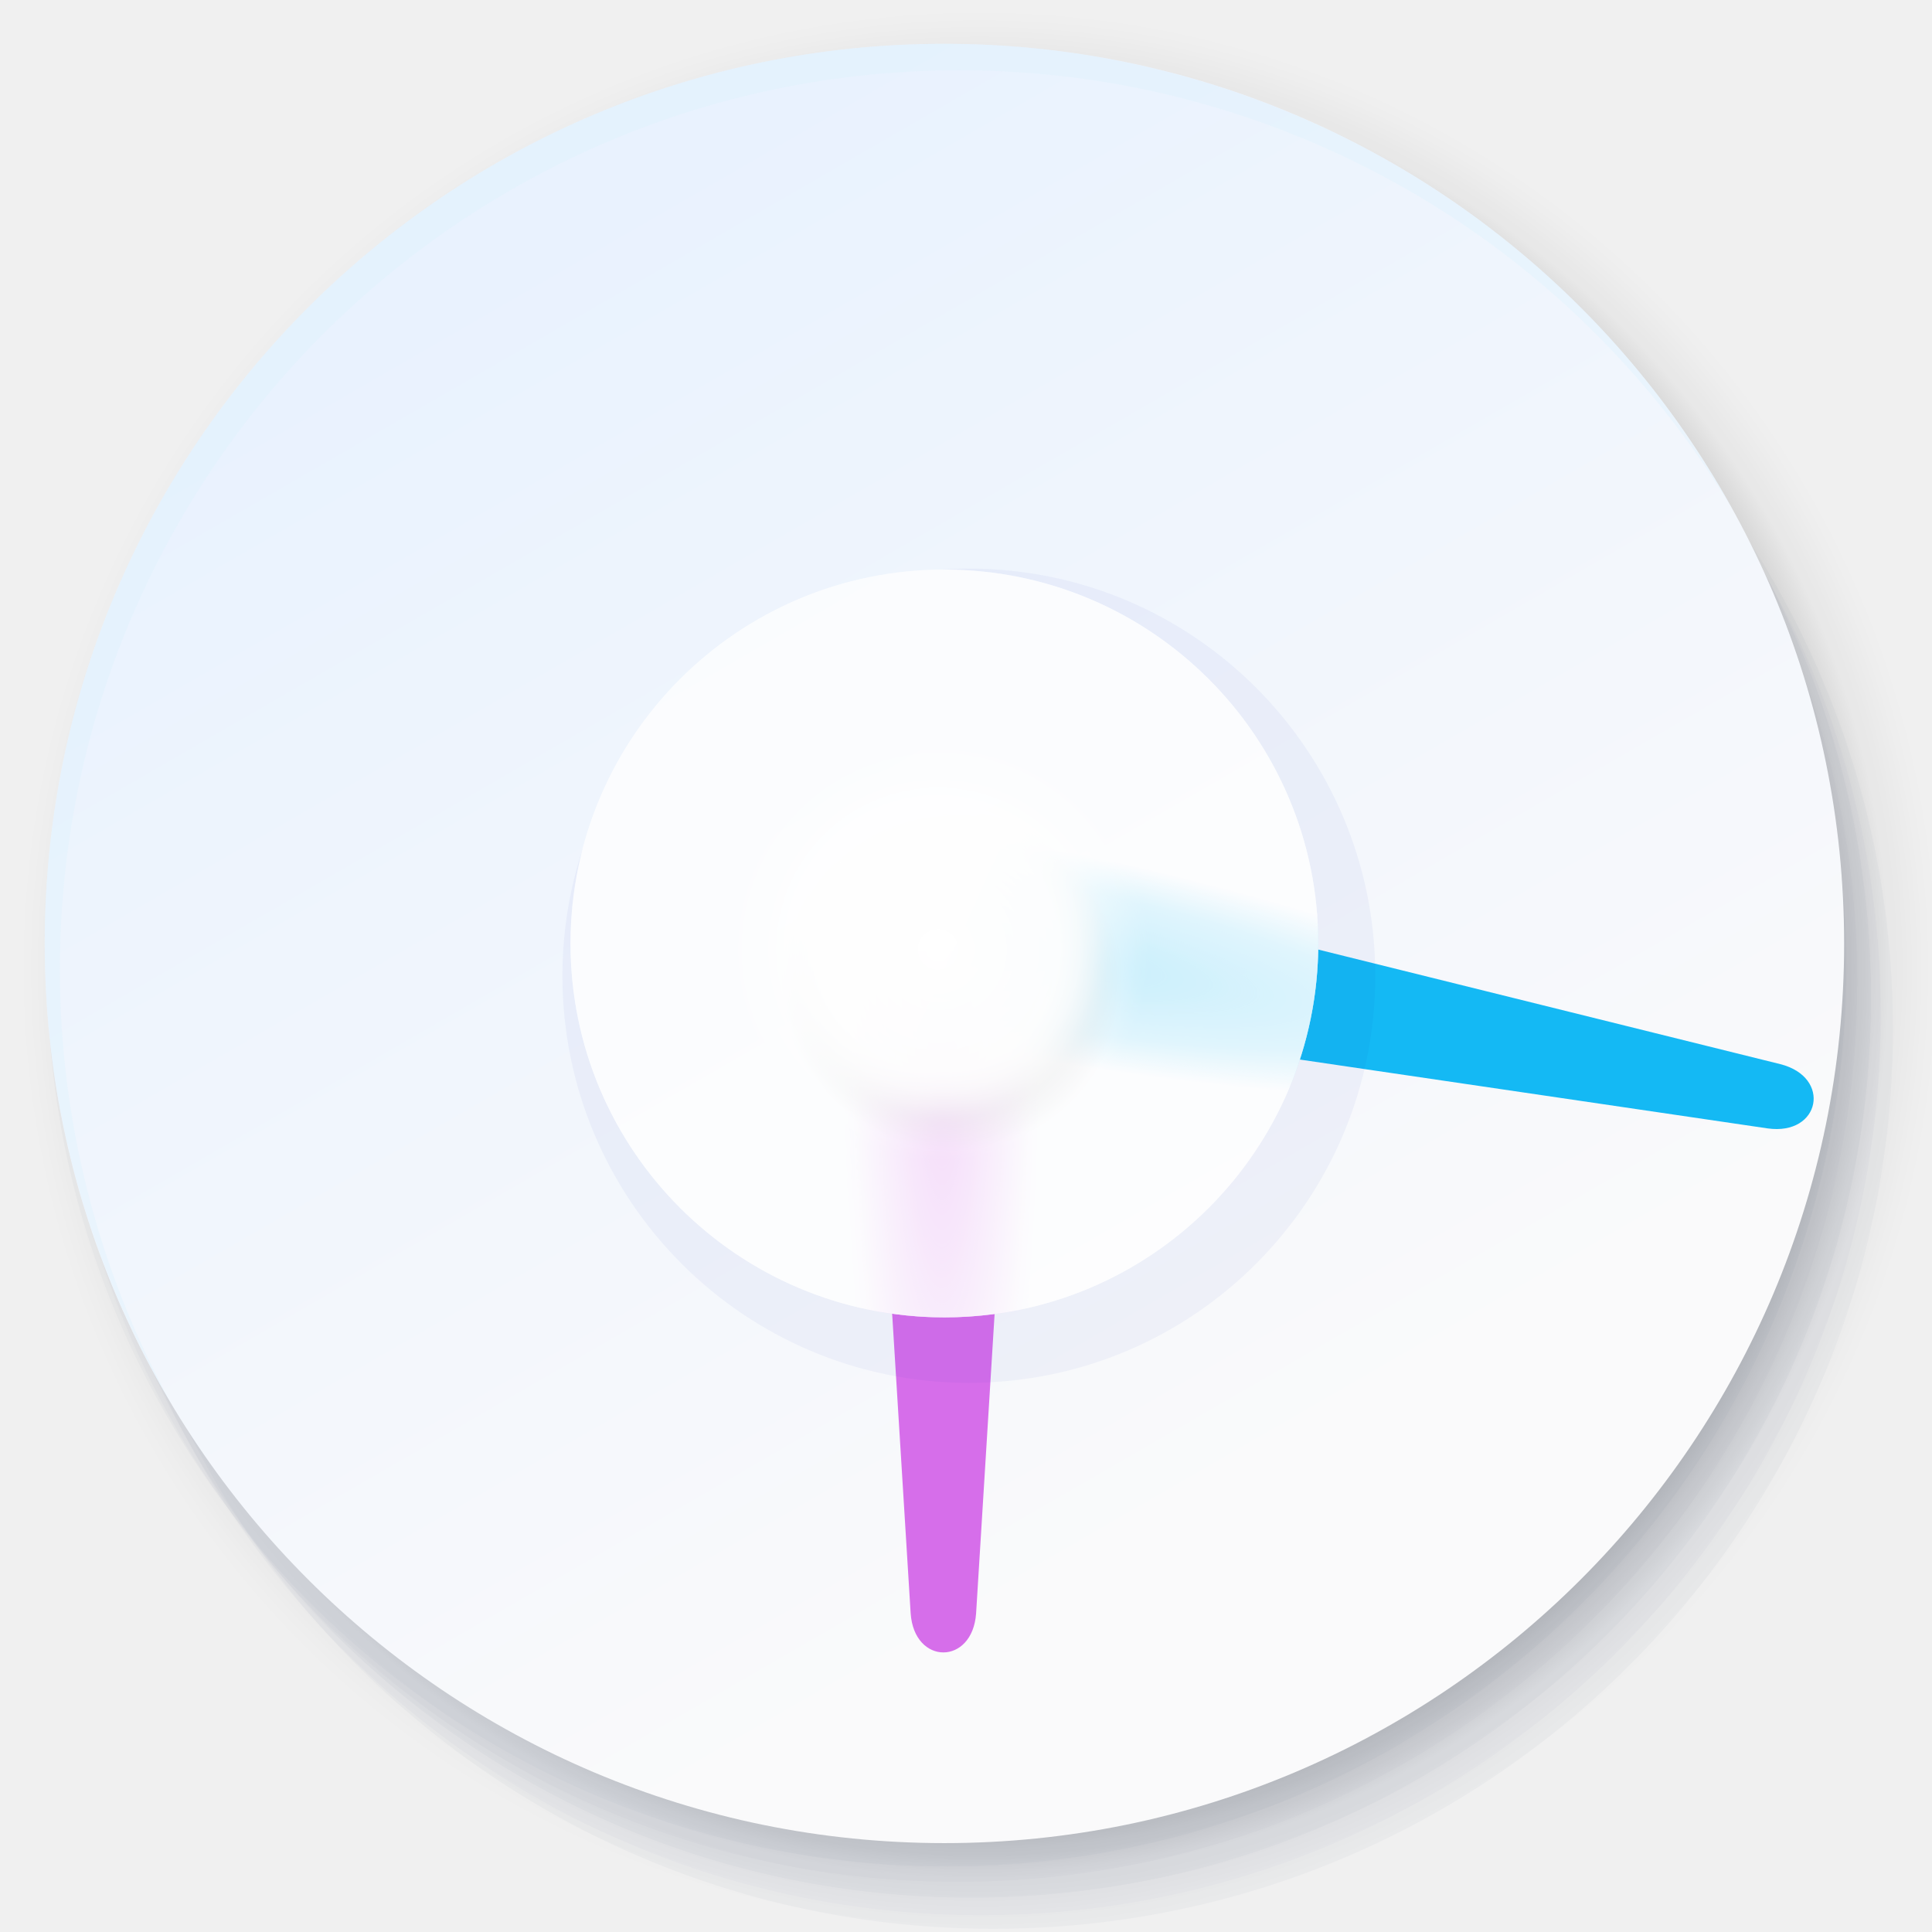
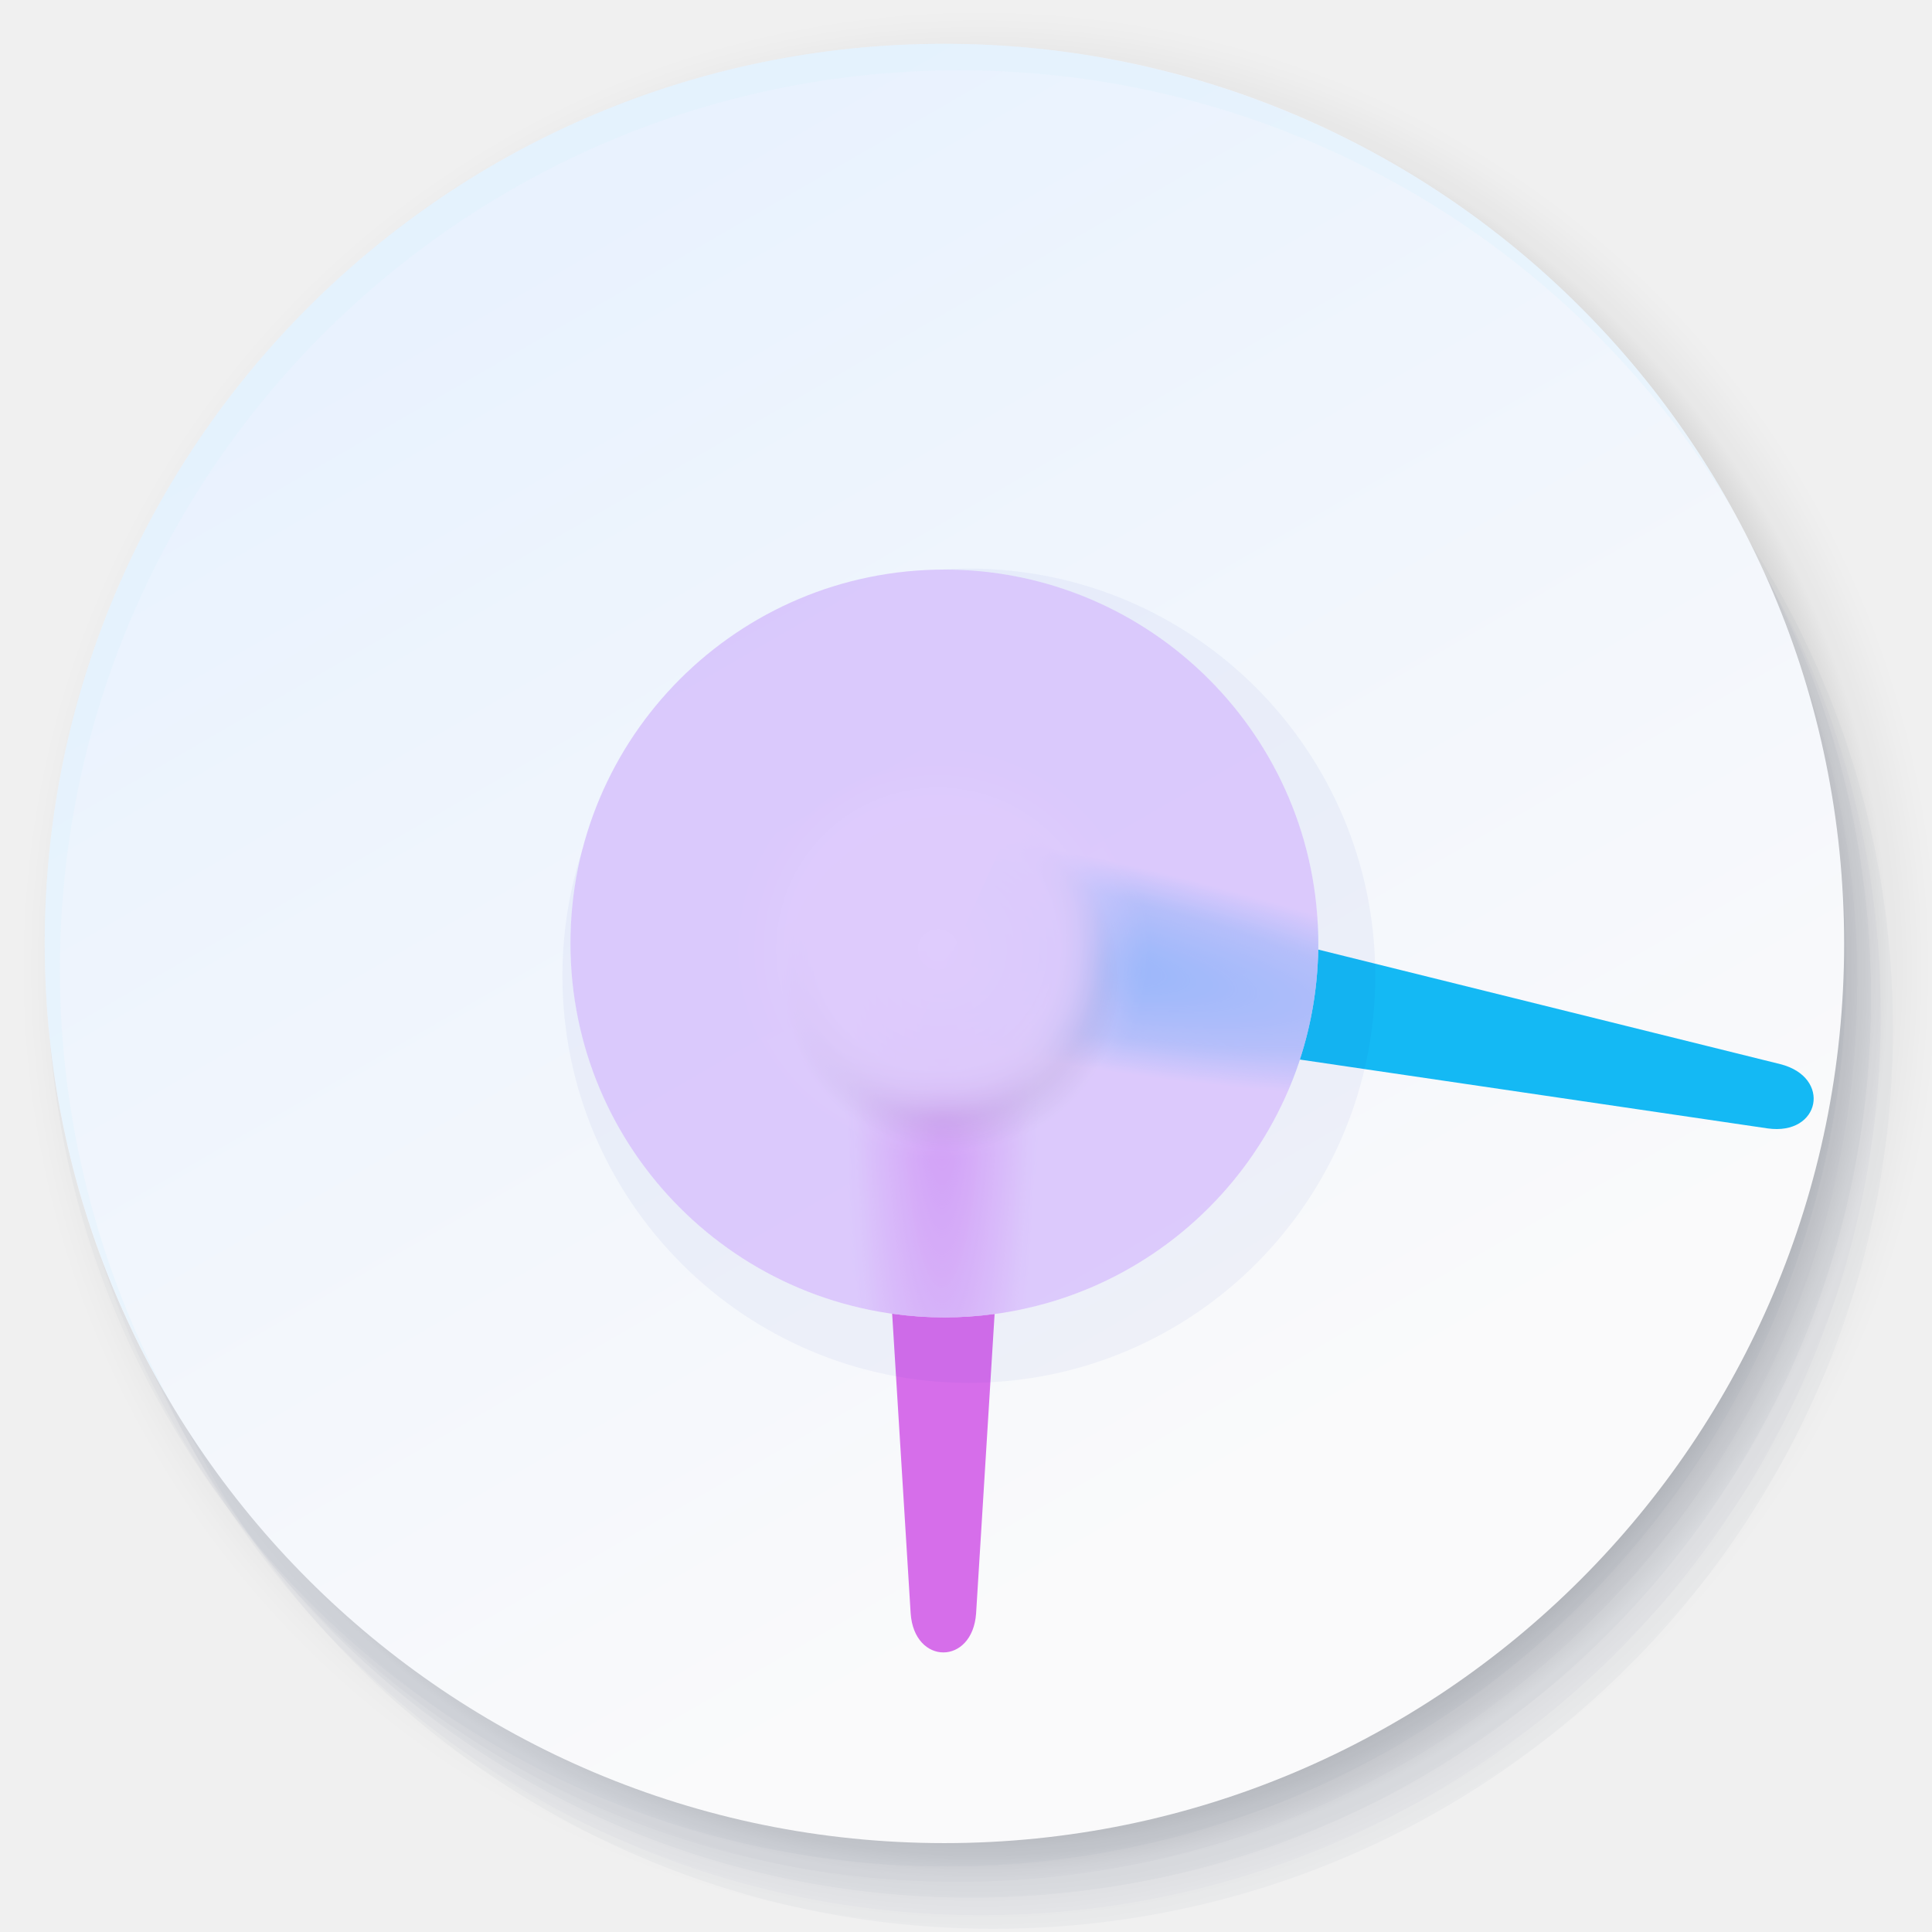
<svg xmlns="http://www.w3.org/2000/svg" xmlns:xlink="http://www.w3.org/1999/xlink" width="64" height="64" viewBox="0 0 16.933 16.933" version="1.1" id="svg951">
  <defs id="defs945">
    <linearGradient id="linearGradient1125">
      <stop style="stop-color:#000000;stop-opacity:1;" offset="0" id="stop1121" />
      <stop style="stop-color:#000000;stop-opacity:0.98;" offset="0.461" id="stop1133" />
      <stop style="stop-color:#000000;stop-opacity:0.894;" offset="0.529" id="stop1135" />
      <stop style="stop-color:#000000;stop-opacity:0.859;" offset="0.565" id="stop1137" />
      <stop style="stop-color:#000000;stop-opacity:0.808;" offset="0.621" id="stop1139" />
      <stop style="stop-color:#000000;stop-opacity:0.745;" offset="0.665" id="stop1141" />
      <stop style="stop-color:#000000;stop-opacity:0.722;" offset="0.687" id="stop1175" />
      <stop style="stop-color:#000000;stop-opacity:0.616;" offset="0.751" id="stop1187" />
      <stop style="stop-color:#000000;stop-opacity:0.525;" offset="0.791" id="stop1181" />
      <stop style="stop-color:#000000;stop-opacity:0.373;" offset="0.837" id="stop1173" />
      <stop style="stop-color:#000000;stop-opacity:0.169;" offset="0.905" id="stop1169" />
      <stop style="stop-color:#000000;stop-opacity:0.012;" offset="0.96" id="stop1131" />
      <stop style="stop-color:#000000;stop-opacity:0.004;" offset="0.981" id="stop1129" />
      <stop style="stop-color:#000000;stop-opacity:0;" offset="1" id="stop1123" />
    </linearGradient>
    <linearGradient id="linearGradient1003">
      <stop style="stop-color:#ffffff;stop-opacity:1;" offset="0" id="stop999" />
      <stop style="stop-color:#ffffff;stop-opacity:0.941;" offset="0.576" id="stop1007" />
      <stop style="stop-color:#ffffff;stop-opacity:0.882;" offset="0.631" id="stop1009" />
      <stop style="stop-color:#ffffff;stop-opacity:0.824;" offset="0.67" id="stop1037" />
      <stop style="stop-color:#ffffff;stop-opacity:0.631;" offset="0.735" id="stop1039" />
      <stop style="stop-color:#ffffff;stop-opacity:0.463;" offset="0.775" id="stop1043" />
      <stop style="stop-color:#ffffff;stop-opacity:0.349;" offset="0.806" id="stop1047" />
      <stop style="stop-color:#ffffff;stop-opacity:0.275;" offset="0.836" id="stop1051" />
      <stop style="stop-color:#ffffff;stop-opacity:0.216;" offset="0.868" id="stop1055" />
      <stop style="stop-color:#ffffff;stop-opacity:0.098;" offset="0.931" id="stop1057" />
      <stop style="stop-color:#ffffff;stop-opacity:0.075;" offset="0.944" id="stop1021" />
      <stop style="stop-color:#ffffff;stop-opacity:0.035;" offset="0.97" id="stop1019" />
      <stop style="stop-color:#ffffff;stop-opacity:0.02;" offset="0.985" id="stop1017" />
      <stop style="stop-color:#ffffff;stop-opacity:0;" offset="1" id="stop1001" />
    </linearGradient>
    <linearGradient id="linearGradient951">
      <stop style="stop-color:#14b9f4;stop-opacity:1;" offset="0" id="stop947" />
      <stop style="stop-color:#14b9f4;stop-opacity:0.494;" offset="0.227" id="stop964" />
      <stop style="stop-color:#14b9f4;stop-opacity:0" offset="0.333" id="stop962" />
      <stop style="stop-color:#14b9f4;stop-opacity:0;" offset="1" id="stop949" />
    </linearGradient>
    <linearGradient id="linearGradient933">
      <stop style="stop-color:#d66eea;stop-opacity:1;" offset="0" id="stop929" />
      <stop style="stop-color:#d66eea;stop-opacity:0.047;" offset="0.544" id="stop943" />
      <stop style="stop-color:#d66eea;stop-opacity:0.035;" offset="0.568" id="stop941" />
      <stop style="stop-color:#d66eea;stop-opacity:0" offset="0.6" id="stop939" />
      <stop style="stop-color:#d66eea;stop-opacity:0;" offset="1" id="stop931" />
    </linearGradient>
    <linearGradient id="linearGradient886">
      <stop style="stop-color:#000000;stop-opacity:1;" offset="0" id="stop882" />
      <stop style="stop-color:#000000;stop-opacity:0.937;" offset="0.795" id="stop891" />
      <stop style="stop-color:#000000;stop-opacity:0.89;" offset="0.811" id="stop909" />
      <stop style="stop-color:#000000;stop-opacity:0.82;" offset="0.829" id="stop911" />
      <stop style="stop-color:#000000;stop-opacity:0.776;" offset="0.846" id="stop913" />
      <stop style="stop-color:#000000;stop-opacity:0.671;" offset="0.87" id="stop918" />
      <stop style="stop-color:#000000;stop-opacity:0.129;" offset="0.936" id="stop907" />
      <stop style="stop-color:#000000;stop-opacity:0.106;" offset="0.945" id="stop905" />
      <stop style="stop-color:#000000;stop-opacity:0.075;" offset="0.956" id="stop903" />
      <stop style="stop-color:#000000;stop-opacity:0.043;" offset="0.967" id="stop897" />
      <stop style="stop-color:#000000;stop-opacity:0.02;" offset="0.977" id="stop895" />
      <stop style="stop-color:#000000;stop-opacity:0" offset="0.987" id="stop893" />
      <stop style="stop-color:#000000;stop-opacity:0;" offset="1" id="stop884" />
    </linearGradient>
    <linearGradient id="linearGradient887">
      <stop style="stop-color:#fafafb;stop-opacity:1" offset="0" id="stop883" />
      <stop style="stop-color:#e9f2fe;stop-opacity:1" offset="1" id="stop885" />
    </linearGradient>
    <linearGradient xlink:href="#linearGradient887" id="linearGradient889" x1="-45.29" y1="47.878" x2="-69.194" y2="6.476" gradientUnits="userSpaceOnUse" gradientTransform="matrix(0.2645833,0,0,0.2645833,21.69147,1.121079)" />
    <radialGradient xlink:href="#linearGradient886" id="radialGradient888" cx="8.556" cy="8.977" fx="8.556" fy="8.977" r="8.517" gradientUnits="userSpaceOnUse" gradientTransform="matrix(3.779528,0,0,3.779528,0.1128497,-1.834591)" />
    <radialGradient xlink:href="#linearGradient933" id="radialGradient937" gradientUnits="userSpaceOnUse" gradientTransform="matrix(-1.644789,-0.00239486,0.01380672,-9.482463,55.30951,155.4728)" cx="14.76" cy="12.709" fx="14.76" fy="12.709" r="3.277" />
    <radialGradient xlink:href="#linearGradient951" id="radialGradient960" gradientUnits="userSpaceOnUse" gradientTransform="matrix(4.870354,0.9325997,-0.1597537,0.8342891,-91.68423,-18.43327)" cx="20.879" cy="8.658" fx="20.879" fy="8.658" r="3.277" />
    <radialGradient xlink:href="#linearGradient1003" id="radialGradient1005" cx="21.305" cy="8.184" fx="21.305" fy="8.184" r="1.61" gradientUnits="userSpaceOnUse" gradientTransform="matrix(1.148902,0,0,1.148902,-16.25581,-1.081183)" />
    <radialGradient xlink:href="#linearGradient1125" id="radialGradient1127" cx="8.222" cy="8.322" fx="8.222" fy="8.322" r="1.85" gradientUnits="userSpaceOnUse" gradientTransform="matrix(0.8326091,0,0,0.8326091,1.497519,1.666004)" />
  </defs>
  <g id="layer1">
    <path id="path880" style="opacity:0.274;fill:url(#radialGradient888);fill-opacity:1;stroke-width:11.339;stroke-linecap:square;stroke-linejoin:round" d="M 32.451,-0.098 C 14.673,-0.097 0.261,14.316 0.262,32.094 0.263,49.871 14.674,64.282 32.451,64.283 50.229,64.283 64.642,49.872 64.643,32.094 64.643,14.315 50.23,-0.098 32.451,-0.098 Z" transform="scale(0.2645833)" />
    <g id="g959" style="opacity:0.492" transform="translate(21.69147,1.121079)">
      <path id="path944" style="opacity:1;fill:#183268;fill-opacity:0.057;stroke-width:0.047;stroke-linecap:round;stroke-linejoin:round" d="m -13.396,-0.533 c -4.355,-1.2391e-4 -7.885,3.53 -7.885,7.885 -1.24e-4,4.355 3.53,7.885 7.885,7.885 4.355,1.24e-4 7.885,-3.53 7.885,-7.885 -1.614e-4,-4.355 -3.531,-7.885 -7.885,-7.885 z m 0.006,1.195 c 0.004,-9.9e-6 0.007,-9.9e-6 0.011,0 1.097,-2.1162e-4 1.986,0.889 1.986,1.986 -0.457,2.924 -3.908,2.137 -3.972,0 5.7e-5,-1.093 0.883,-1.98 1.975,-1.986 z m -3.927,7.079 c 0.004,-9.8e-6 0.007,-9.8e-6 0.011,0 1.097,7.38e-5 1.986,0.889 1.986,1.986 -7.3e-5,1.097 -0.889,1.986 -1.986,1.986 -1.097,-7.3e-5 -1.986,-0.889 -1.986,-1.986 5.7e-5,-1.093 0.883,-1.98 1.975,-1.986 z m 7.822,0 c 0.004,-9.8e-6 0.007,-9.8e-6 0.011,0 1.097,7.38e-5 1.986,0.889 1.986,1.986 -7.38e-5,1.097 -0.889,1.986 -1.986,1.986 -1.097,-7.3e-5 -1.986,-0.889 -1.986,-1.986 5.7e-5,-1.093 0.883,-1.98 1.975,-1.986 z" />
      <path id="path946" style="opacity:1;fill:#183268;fill-opacity:0.057;stroke-width:0.047;stroke-linecap:round;stroke-linejoin:round" d="m -13.299,-0.398 c -4.355,-1.2391e-4 -7.885,3.53 -7.885,7.885 -1.24e-4,4.355 3.53,7.885 7.885,7.885 4.355,1.24e-4 7.885,-3.53 7.885,-7.885 -1.614e-4,-4.355 -3.531,-7.885 -7.885,-7.885 z m 0.006,1.195 c 0.004,-9.9e-6 0.007,-9.9e-6 0.011,0 1.097,-2.1162e-4 1.986,0.889 1.986,1.986 -0.457,2.924 -3.908,2.137 -3.972,0 5.7e-5,-1.093 0.883,-1.98 1.975,-1.986 z m -3.927,7.079 c 0.004,-9.8e-6 0.007,-9.8e-6 0.011,0 1.097,7.38e-5 1.986,0.889 1.986,1.986 -7.3e-5,1.097 -0.889,1.986 -1.986,1.986 -1.097,-7.3e-5 -1.986,-0.889 -1.986,-1.986 5.7e-5,-1.093 0.883,-1.98 1.975,-1.986 z m 7.822,0 c 0.004,-9.8e-6 0.007,-9.8e-6 0.011,0 1.097,7.38e-5 1.986,0.889 1.986,1.986 -7.38e-5,1.097 -0.889,1.986 -1.986,1.986 -1.097,-7.3e-5 -1.986,-0.889 -1.986,-1.986 5.7e-5,-1.093 0.883,-1.98 1.975,-1.986 z" />
      <path id="path948" style="opacity:1;fill:#183268;fill-opacity:0.057;stroke-width:0.047;stroke-linecap:round;stroke-linejoin:round" d="m -13.179,-0.26 c -4.355,-1.2391e-4 -7.885,3.53 -7.885,7.885 -1.24e-4,4.355 3.53,7.885 7.885,7.885 4.355,1.24e-4 7.885,-3.53 7.885,-7.885 -1.614e-4,-4.355 -3.531,-7.885 -7.885,-7.885 z m 0.006,1.195 c 0.004,-9.9e-6 0.007,-9.9e-6 0.011,0 1.097,-2.1162e-4 1.986,0.889 1.986,1.986 -0.457,2.924 -3.908,2.137 -3.972,0 5.7e-5,-1.093 0.883,-1.98 1.975,-1.986 z m -3.927,7.079 c 0.004,-9.8e-6 0.007,-9.8e-6 0.011,0 1.097,7.38e-5 1.986,0.889 1.986,1.986 -7.3e-5,1.097 -0.889,1.986 -1.986,1.986 -1.097,-7.3e-5 -1.986,-0.889 -1.986,-1.986 5.7e-5,-1.093 0.883,-1.98 1.975,-1.986 z m 7.822,0 c 0.004,-9.8e-6 0.007,-9.8e-6 0.011,0 1.097,7.38e-5 1.986,0.889 1.986,1.986 -7.38e-5,1.097 -0.889,1.986 -1.986,1.986 -1.097,-7.3e-5 -1.986,-0.889 -1.986,-1.986 5.7e-5,-1.093 0.883,-1.98 1.975,-1.986 z" />
      <path id="path950" style="opacity:1;fill:#183268;fill-opacity:0.057;stroke-width:0.047;stroke-linecap:round;stroke-linejoin:round" d="m -13.093,-0.105 c -4.355,-1.2391e-4 -7.885,3.53 -7.885,7.885 -1.24e-4,4.355 3.53,7.885 7.885,7.885 4.355,1.24e-4 7.885,-3.53 7.885,-7.885 -1.614e-4,-4.355 -3.531,-7.885 -7.885,-7.885 z m 0.006,1.195 c 0.004,-9.9e-6 0.007,-9.9e-6 0.011,0 1.097,-2.117e-4 1.986,0.889 1.986,1.986 -0.457,2.924 -3.908,2.137 -3.972,0 5.7e-5,-1.093 0.883,-1.98 1.975,-1.986 z m -3.927,7.079 c 0.004,-9.8e-6 0.007,-9.8e-6 0.011,0 1.097,7.38e-5 1.986,0.889 1.986,1.986 -7.3e-5,1.097 -0.889,1.986 -1.986,1.986 -1.097,-7.3e-5 -1.986,-0.889 -1.986,-1.986 5.7e-5,-1.093 0.883,-1.98 1.975,-1.986 z m 7.822,0 c 0.004,-9.8e-6 0.007,-9.8e-6 0.011,0 1.097,7.38e-5 1.986,0.889 1.986,1.986 -7.38e-5,1.097 -0.889,1.986 -1.986,1.986 -1.097,-7.3e-5 -1.986,-0.889 -1.986,-1.986 5.7e-5,-1.093 0.883,-1.98 1.975,-1.986 z" />
      <path id="path952" style="opacity:1;fill:#183268;fill-opacity:0.057;stroke-width:0.047;stroke-linecap:round;stroke-linejoin:round" d="m -12.986,0.014 c -4.355,-1.2391e-4 -7.885,3.53 -7.885,7.885 -1.24e-4,4.355 3.53,7.885 7.885,7.885 4.355,1.24e-4 7.885,-3.53 7.885,-7.885 -1.614e-4,-4.355 -3.531,-7.885 -7.885,-7.885 z" />
    </g>
    <path id="path861" style="fill:url(#linearGradient889);fill-opacity:1;stroke-width:0.047;stroke-linecap:round;stroke-linejoin:round" d="M 8.277,0.384 C 3.923,0.384 0.392,3.914 0.392,8.269 0.392,12.624 3.922,16.154 8.277,16.154 12.632,16.154 16.163,12.624 16.163,8.269 16.162,3.914 12.632,0.384 8.277,0.384 Z" />
    <path id="path939" style="fill:#ddf2fe;fill-opacity:0.368;stroke-width:0.047;stroke-linecap:round;stroke-linejoin:round" d="M 8.277,0.384 C 3.923,0.384 0.392,3.914 0.392,8.269 0.392,9.691 0.776,11.086 1.504,12.307 0.862,11.141 0.525,9.832 0.525,8.501 0.525,4.146 4.055,0.616 8.41,0.616 11.188,0.616 13.761,2.078 15.183,4.464 13.797,1.947 11.151,0.384 8.277,0.384 Z" />
    <path id="path899" style="color:#000000;font-style:normal;font-variant:normal;font-weight:normal;font-stretch:normal;font-size:medium;line-height:normal;font-family:sans-serif;font-variant-ligatures:normal;font-variant-position:normal;font-variant-caps:normal;font-variant-numeric:normal;font-variant-alternates:normal;font-variant-east-asian:normal;font-feature-settings:normal;font-variation-settings:normal;text-indent:0;text-align:start;text-decoration:none;text-decoration-line:none;text-decoration-style:solid;text-decoration-color:#000000;letter-spacing:normal;word-spacing:normal;text-transform:none;writing-mode:lr-tb;direction:ltr;text-orientation:mixed;dominant-baseline:auto;baseline-shift:baseline;text-anchor:start;white-space:normal;shape-padding:0;shape-margin:0;inline-size:0;clip-rule:nonzero;display:inline;overflow:visible;visibility:visible;isolation:auto;mix-blend-mode:normal;color-interpolation:sRGB;color-interpolation-filters:linearRGB;solid-color:#000000;solid-opacity:1;vector-effect:none;fill:#d66eea;fill-opacity:1;fill-rule:nonzero;stroke:none;stroke-width:2.488;stroke-linecap:round;stroke-linejoin:round;stroke-miterlimit:4;stroke-dasharray:none;stroke-dashoffset:0;stroke-opacity:1;color-rendering:auto;image-rendering:auto;shape-rendering:auto;text-rendering:auto;enable-background:accumulate;stop-color:#000000" d="M 29.553 43.516 L 30.166 53.443 C 30.285 55.169 32.215 55.169 32.334 53.443 L 32.947 43.525 A 12.384 12.384 0 0 1 31.285 43.639 A 12.384 12.384 0 0 1 29.553 43.516 z " transform="scale(0.2645833)" />
    <path id="path908" style="color:#000000;font-style:normal;font-variant:normal;font-weight:normal;font-stretch:normal;font-size:medium;line-height:normal;font-family:sans-serif;font-variant-ligatures:normal;font-variant-position:normal;font-variant-caps:normal;font-variant-numeric:normal;font-variant-alternates:normal;font-variant-east-asian:normal;font-feature-settings:normal;font-variation-settings:normal;text-indent:0;text-align:start;text-decoration:none;text-decoration-line:none;text-decoration-style:solid;text-decoration-color:#000000;letter-spacing:normal;word-spacing:normal;text-transform:none;writing-mode:lr-tb;direction:ltr;text-orientation:mixed;dominant-baseline:auto;baseline-shift:baseline;text-anchor:start;white-space:normal;shape-padding:0;shape-margin:0;inline-size:0;clip-rule:nonzero;display:inline;overflow:visible;visibility:visible;isolation:auto;mix-blend-mode:normal;color-interpolation:sRGB;color-interpolation-filters:linearRGB;solid-color:#000000;solid-opacity:1;vector-effect:none;fill:#14b9f4;fill-opacity:1;fill-rule:nonzero;stroke:none;stroke-width:2.488;stroke-linecap:round;stroke-linejoin:round;stroke-miterlimit:4;stroke-dasharray:none;stroke-dashoffset:0;stroke-opacity:1;color-rendering:auto;image-rendering:auto;shape-rendering:auto;text-rendering:auto;enable-background:accumulate;stop-color:#000000" d="M 43.666 31.455 A 12.384 12.384 0 0 1 43.057 35.098 L 58.553 37.379 C 60.303 37.628 60.686 35.683 58.973 35.25 L 43.666 31.455 z " transform="scale(0.2645833)" />
    <g id="g993">
      <path id="circle916" style="fill:url(#radialGradient937);fill-opacity:1;stroke:none;stroke-width:3.78;stroke-linecap:round;stroke-linejoin:round;stroke-miterlimit:4;stroke-dasharray:none;stroke-dashoffset:0;stroke-opacity:1" d="M 43.664 31.51 L 18.904 31.531 A 12.384 12.384 0 0 0 31.285 43.639 A 12.384 12.384 0 0 0 43.664 31.51 z " transform="scale(0.2645833)" />
      <path id="circle945" style="fill:url(#radialGradient960);fill-opacity:1;stroke:none;stroke-width:1;stroke-linecap:round;stroke-linejoin:round;stroke-miterlimit:4;stroke-dasharray:none;stroke-dashoffset:0;stroke-opacity:1" d="M 9.736,5.336 6.994,11.284 A 3.277,3.277 0 0 0 8.278,11.546 3.277,3.277 0 0 0 11.554,8.269 3.277,3.277 0 0 0 9.736,5.336 Z" />
    </g>
    <circle style="fill:#ffffff;fill-opacity:0.494;stroke:none;stroke-width:1;stroke-linecap:round;stroke-linejoin:round;stroke-miterlimit:4;stroke-dasharray:none;stroke-dashoffset:0;stroke-opacity:1" id="path914" cx="8.277" cy="8.269" r="3.277" />
    <rect style="fill:#14b9f4;fill-opacity:0;stroke:none;stroke-width:1;stroke-linecap:round;stroke-linejoin:round;stroke-miterlimit:4;stroke-dasharray:none;stroke-dashoffset:0;stroke-opacity:1" id="rect980" width="16.163" height="5.019" x="0.752" y="3.313" />
    <circle style="opacity:0.177;fill:url(#radialGradient1127);fill-opacity:1;stroke:none;stroke-width:0.957;stroke-linecap:round;stroke-linejoin:round;stroke-miterlimit:4;stroke-dasharray:none;stroke-dashoffset:0;stroke-opacity:1" id="circle1119" cx="8.343" cy="8.595" r="1.54" />
    <circle style="fill:url(#radialGradient1005);fill-opacity:1;stroke:none;stroke-width:1.149;stroke-linecap:round;stroke-linejoin:round;stroke-miterlimit:4;stroke-dasharray:none;stroke-dashoffset:0;stroke-opacity:1" id="path995" cx="8.222" cy="8.322" r="1.85" />
    <path id="circle1191" style="fill:#0b23bd;fill-opacity:0.042;stroke:none;stroke-width:4.112;stroke-linecap:round;stroke-linejoin:round;stroke-miterlimit:4;stroke-dasharray:none;stroke-dashoffset:0;stroke-opacity:1" d="M 31.918 18.836 A 13.463 13.486 0 0 0 31.143 18.871 A 12.384 12.384 0 0 1 31.285 18.869 A 12.384 12.384 0 0 1 43.668 31.254 A 12.384 12.384 0 0 1 31.285 43.639 A 12.384 12.384 0 0 1 18.9 31.254 A 12.384 12.384 0 0 1 19.312 28.09 A 13.463 13.486 0 0 0 18.631 32.322 A 13.463 13.486 0 0 0 32.094 45.807 A 13.463 13.486 0 0 0 45.557 32.322 A 13.463 13.486 0 0 0 32.094 18.836 A 13.463 13.486 0 0 0 31.918 18.836 z " transform="scale(0.2645833)" />
-     <circle style="fill:#ffffff;fill-opacity:0.494;stroke:none;stroke-width:1;stroke-linecap:round;stroke-linejoin:round;stroke-miterlimit:4;stroke-dasharray:none;stroke-dashoffset:0;stroke-opacity:1" id="circle1193" cx="8.277" cy="8.269" r="3.277" />
+     <circle style="fill:#9d63f9;fill-opacity:0.321;stroke:none;stroke-width:1;stroke-linecap:round;stroke-linejoin:round;stroke-miterlimit:4;stroke-dasharray:none;stroke-dashoffset:0;stroke-opacity:1" id="circle1193" cx="8.277" cy="8.269" r="3.277" />
  </g>
</svg>
